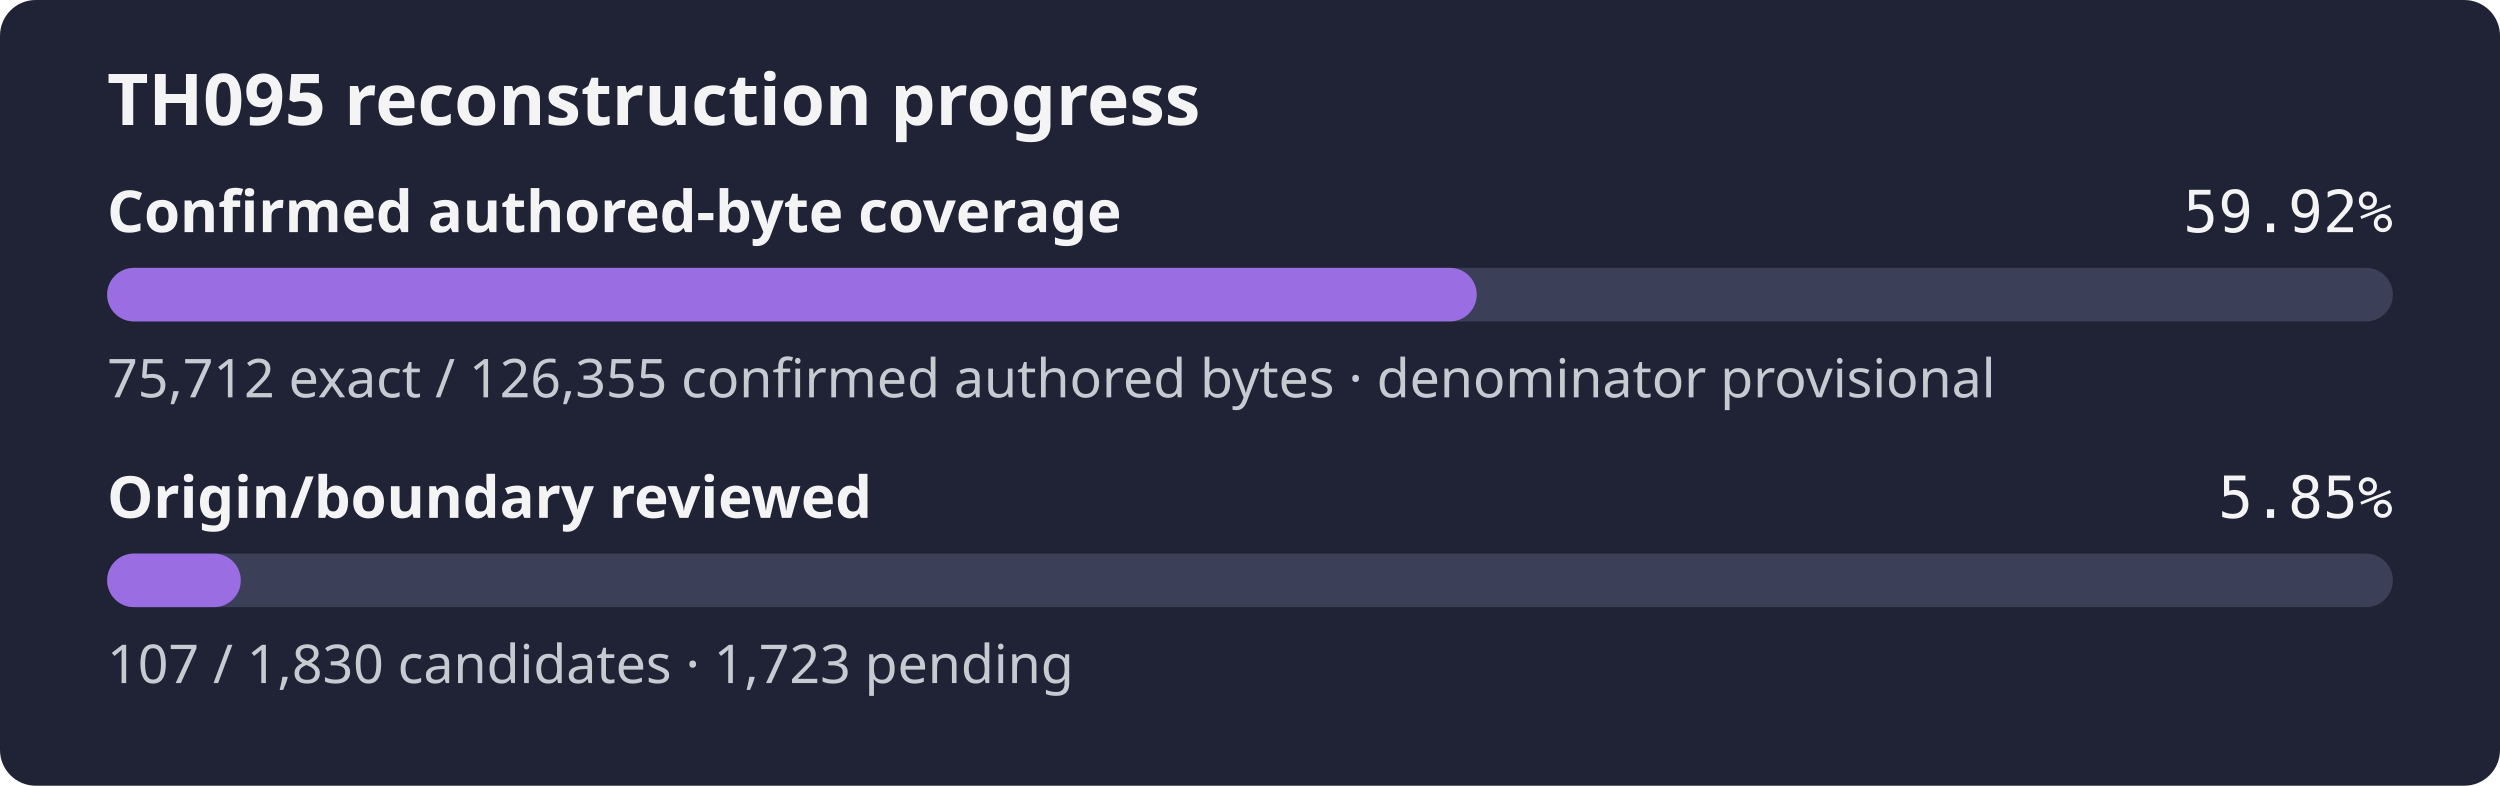
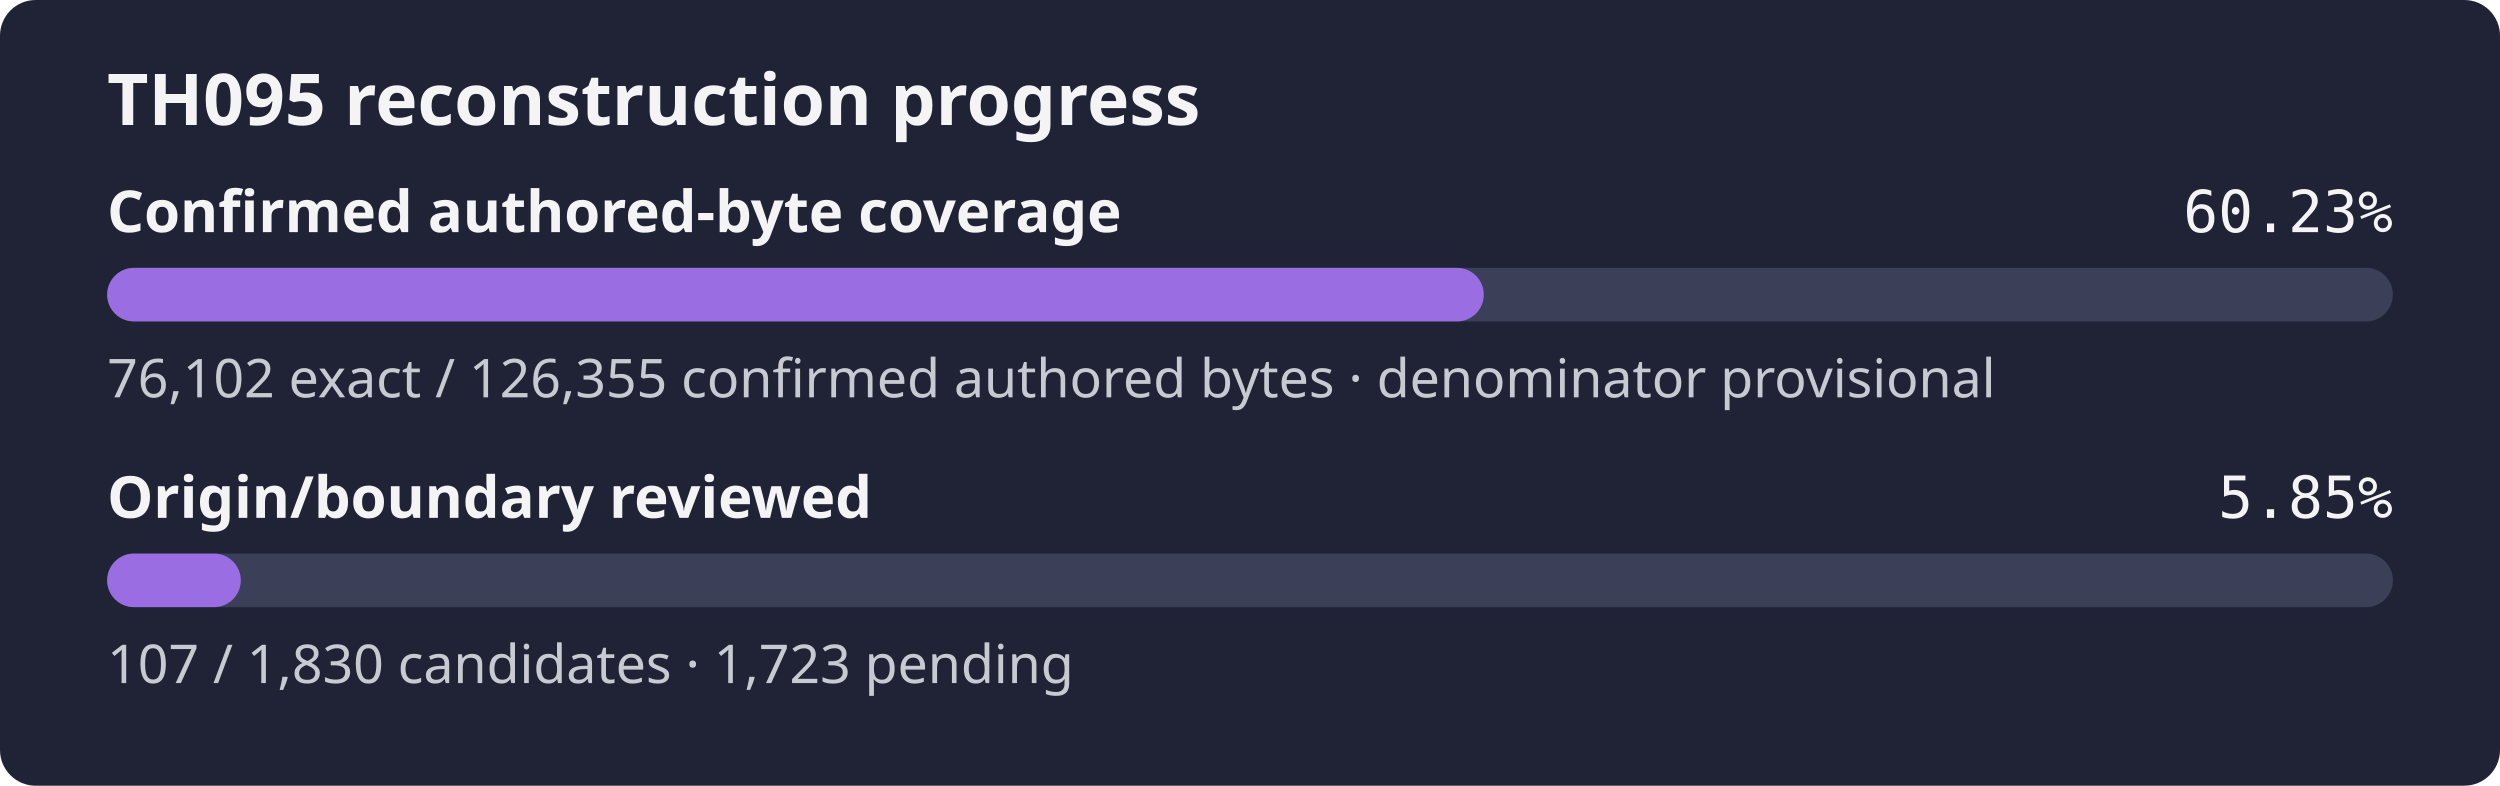
- <svg xmlns="http://www.w3.org/2000/svg" width="560" height="176" role="img" aria-label="TH095 reconstruction progress: 59.92% of the confirmed authored-byte set is exact, origin review 5.85%">
+ <svg xmlns="http://www.w3.org/2000/svg" width="560" height="176" role="img" aria-label="TH095 reconstruction progress: 60.23% of the confirmed authored-byte set is exact, origin review 5.85%">
  <rect width="560" height="176" rx="8" fill="#1f2335" />
  <text x="24" y="28" fill="#f4f4f5" font-family="sans-serif" font-size="16" font-weight="600">TH095 reconstruction progress</text>
  <text x="24" y="52" fill="#f4f4f5" font-family="sans-serif" font-size="13" font-weight="600">Confirmed authored-byte coverage</text>
-   <text x="536" y="52" fill="#f4f4f5" text-anchor="end" font-family="monospace" font-size="13">59.92%</text>
+   <text x="536" y="52" fill="#f4f4f5" text-anchor="end" font-family="monospace" font-size="13">60.23%</text>
  <rect x="24" y="60" width="512" height="12" rx="6" fill="#3b4058" />
-   <rect x="24" y="60" width="306.79" height="12" rx="6" fill="#9b6de3" />
-   <text x="24" y="89" fill="#c8cad2" font-family="sans-serif" font-size="12">75,712 exact / 126,355 confirmed authored bytes · denominator provisional</text>
+   <rect x="24" y="60" width="308.37" height="12" rx="6" fill="#9b6de3" />
+   <text x="24" y="89" fill="#c8cad2" font-family="sans-serif" font-size="12">76,102 exact / 126,355 confirmed authored bytes · denominator provisional</text>
  <text x="24" y="116" fill="#f4f4f5" font-family="sans-serif" font-size="13" font-weight="600">Origin/boundary reviewed</text>
  <text x="536" y="116" fill="#f4f4f5" text-anchor="end" font-family="monospace" font-size="13">5.85%</text>
  <rect x="24" y="124" width="512" height="12" rx="6" fill="#3b4058" />
  <rect x="24" y="124" width="29.94" height="12" rx="6" fill="#9b6de3" />
  <text x="24" y="153" fill="#c8cad2" font-family="sans-serif" font-size="12">107 / 1,830 candidates · 1,723 pending</text>
</svg>
